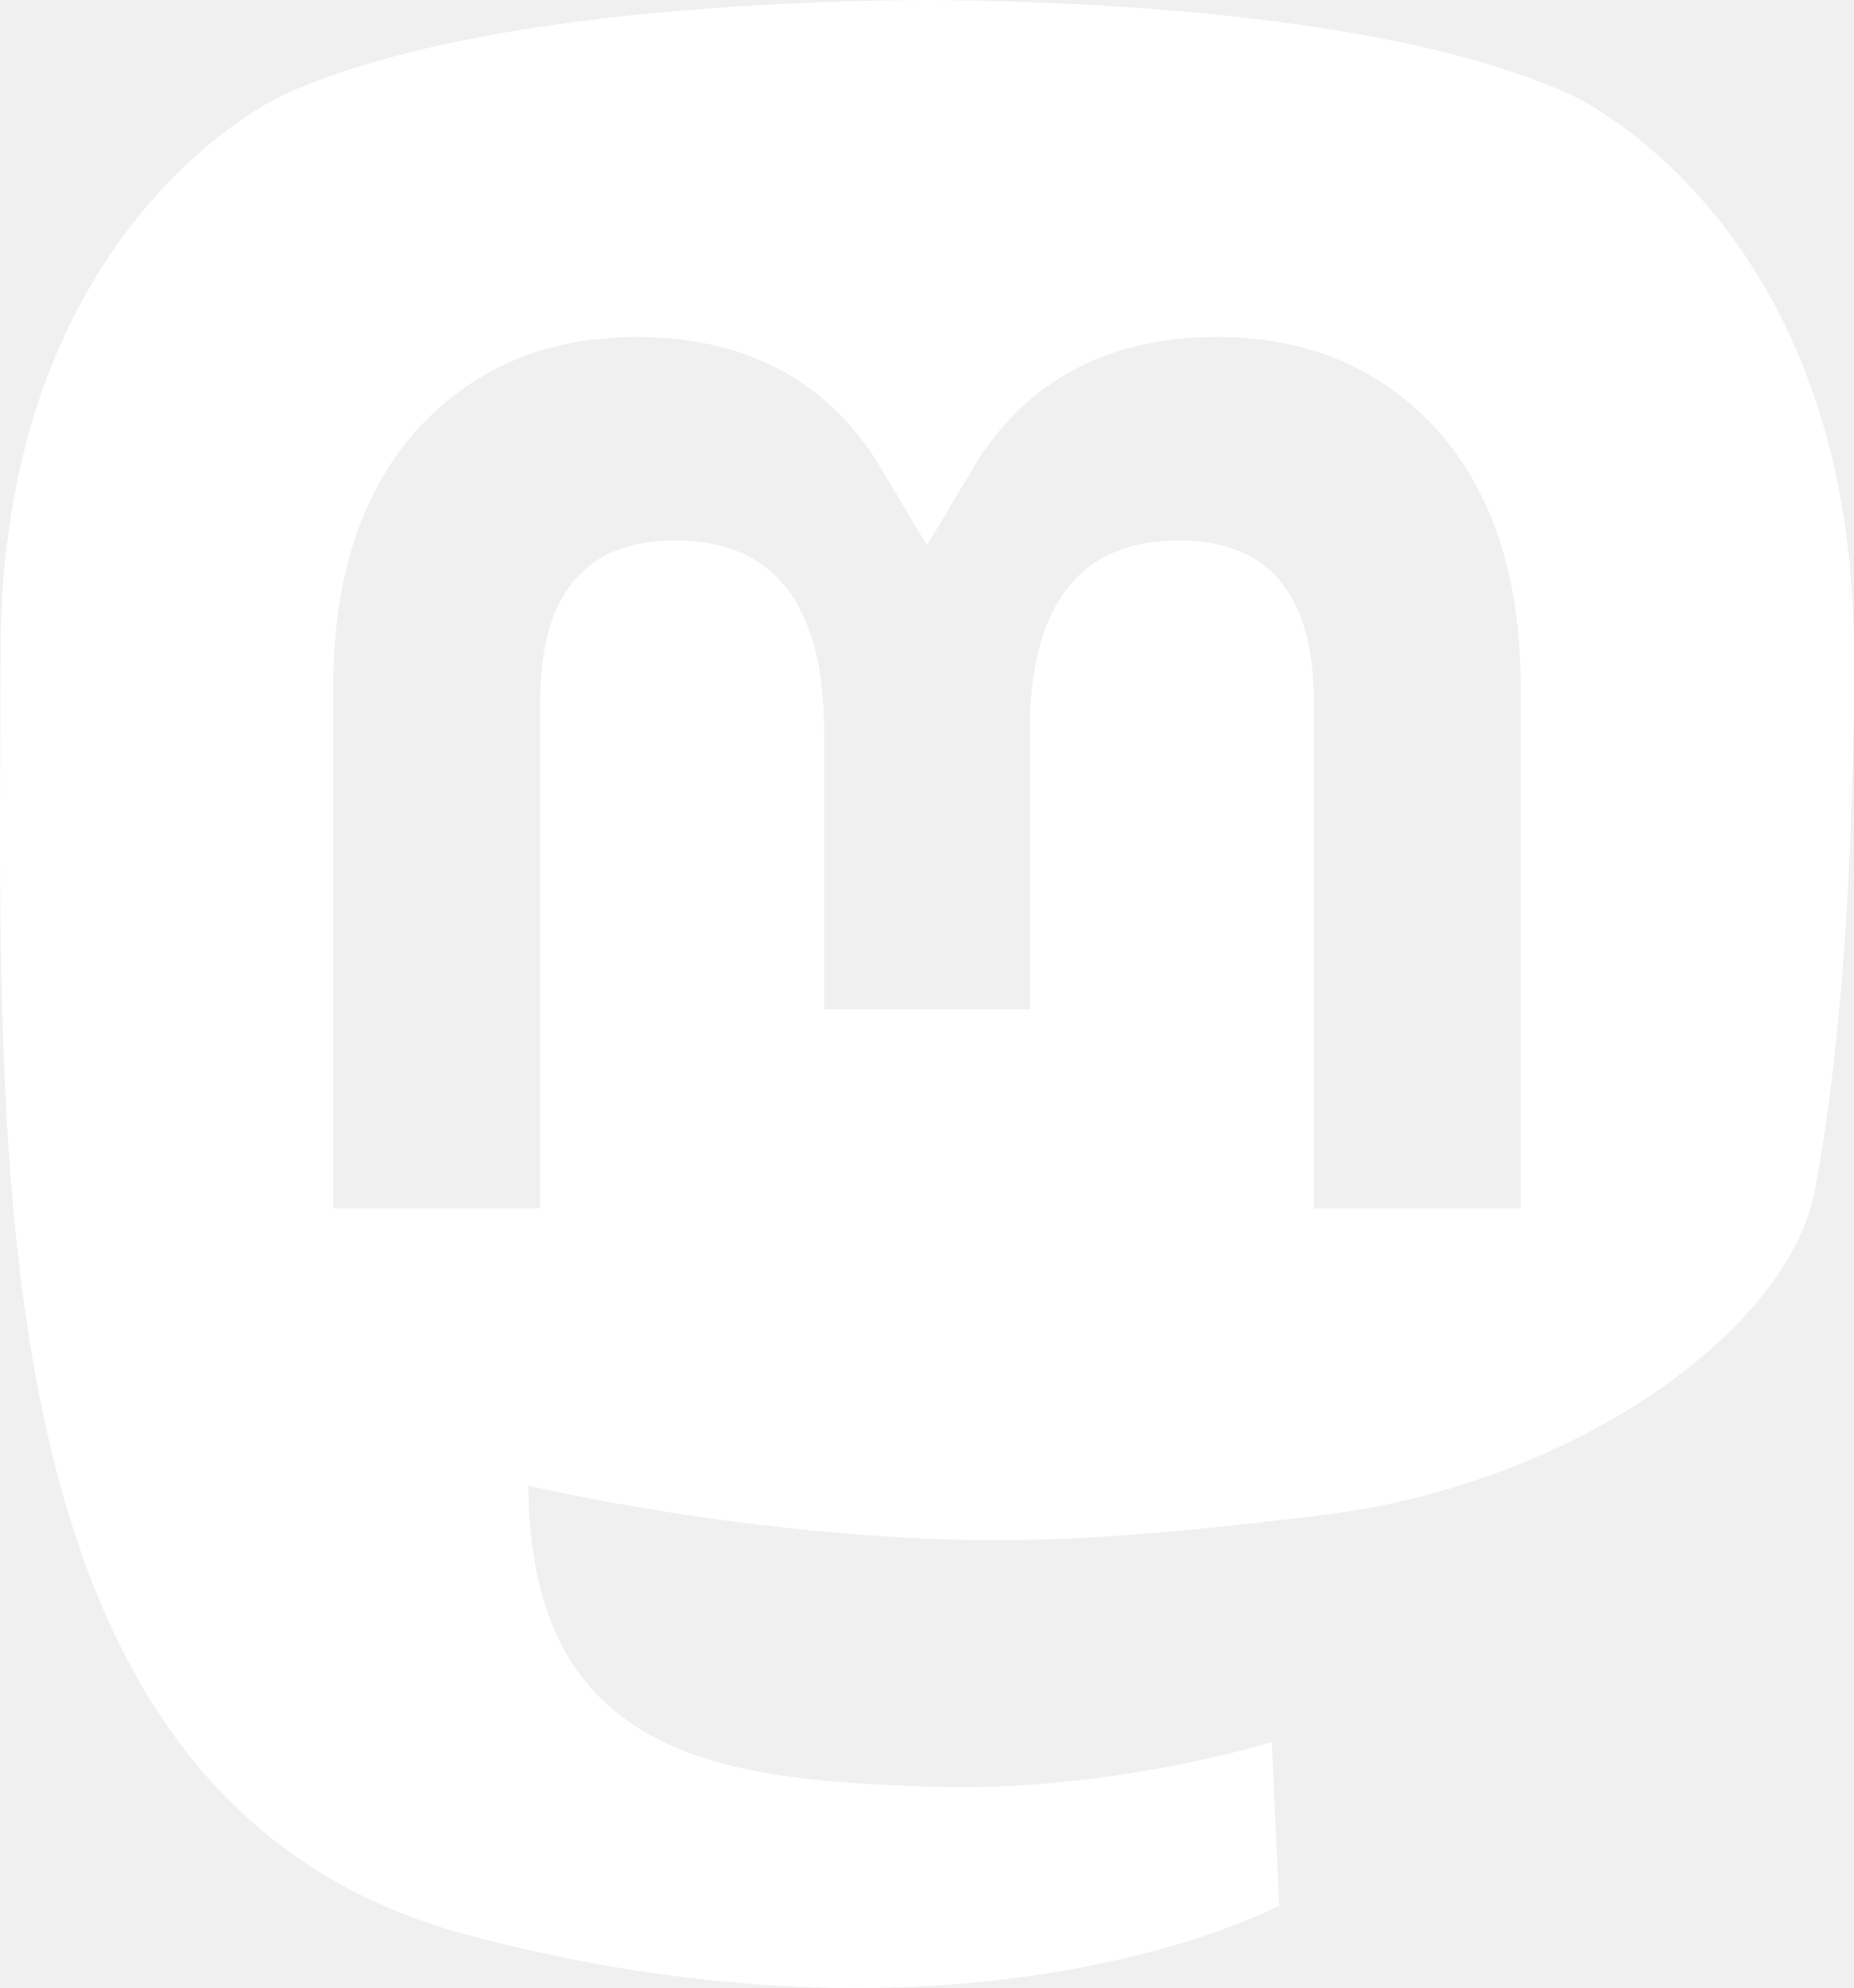
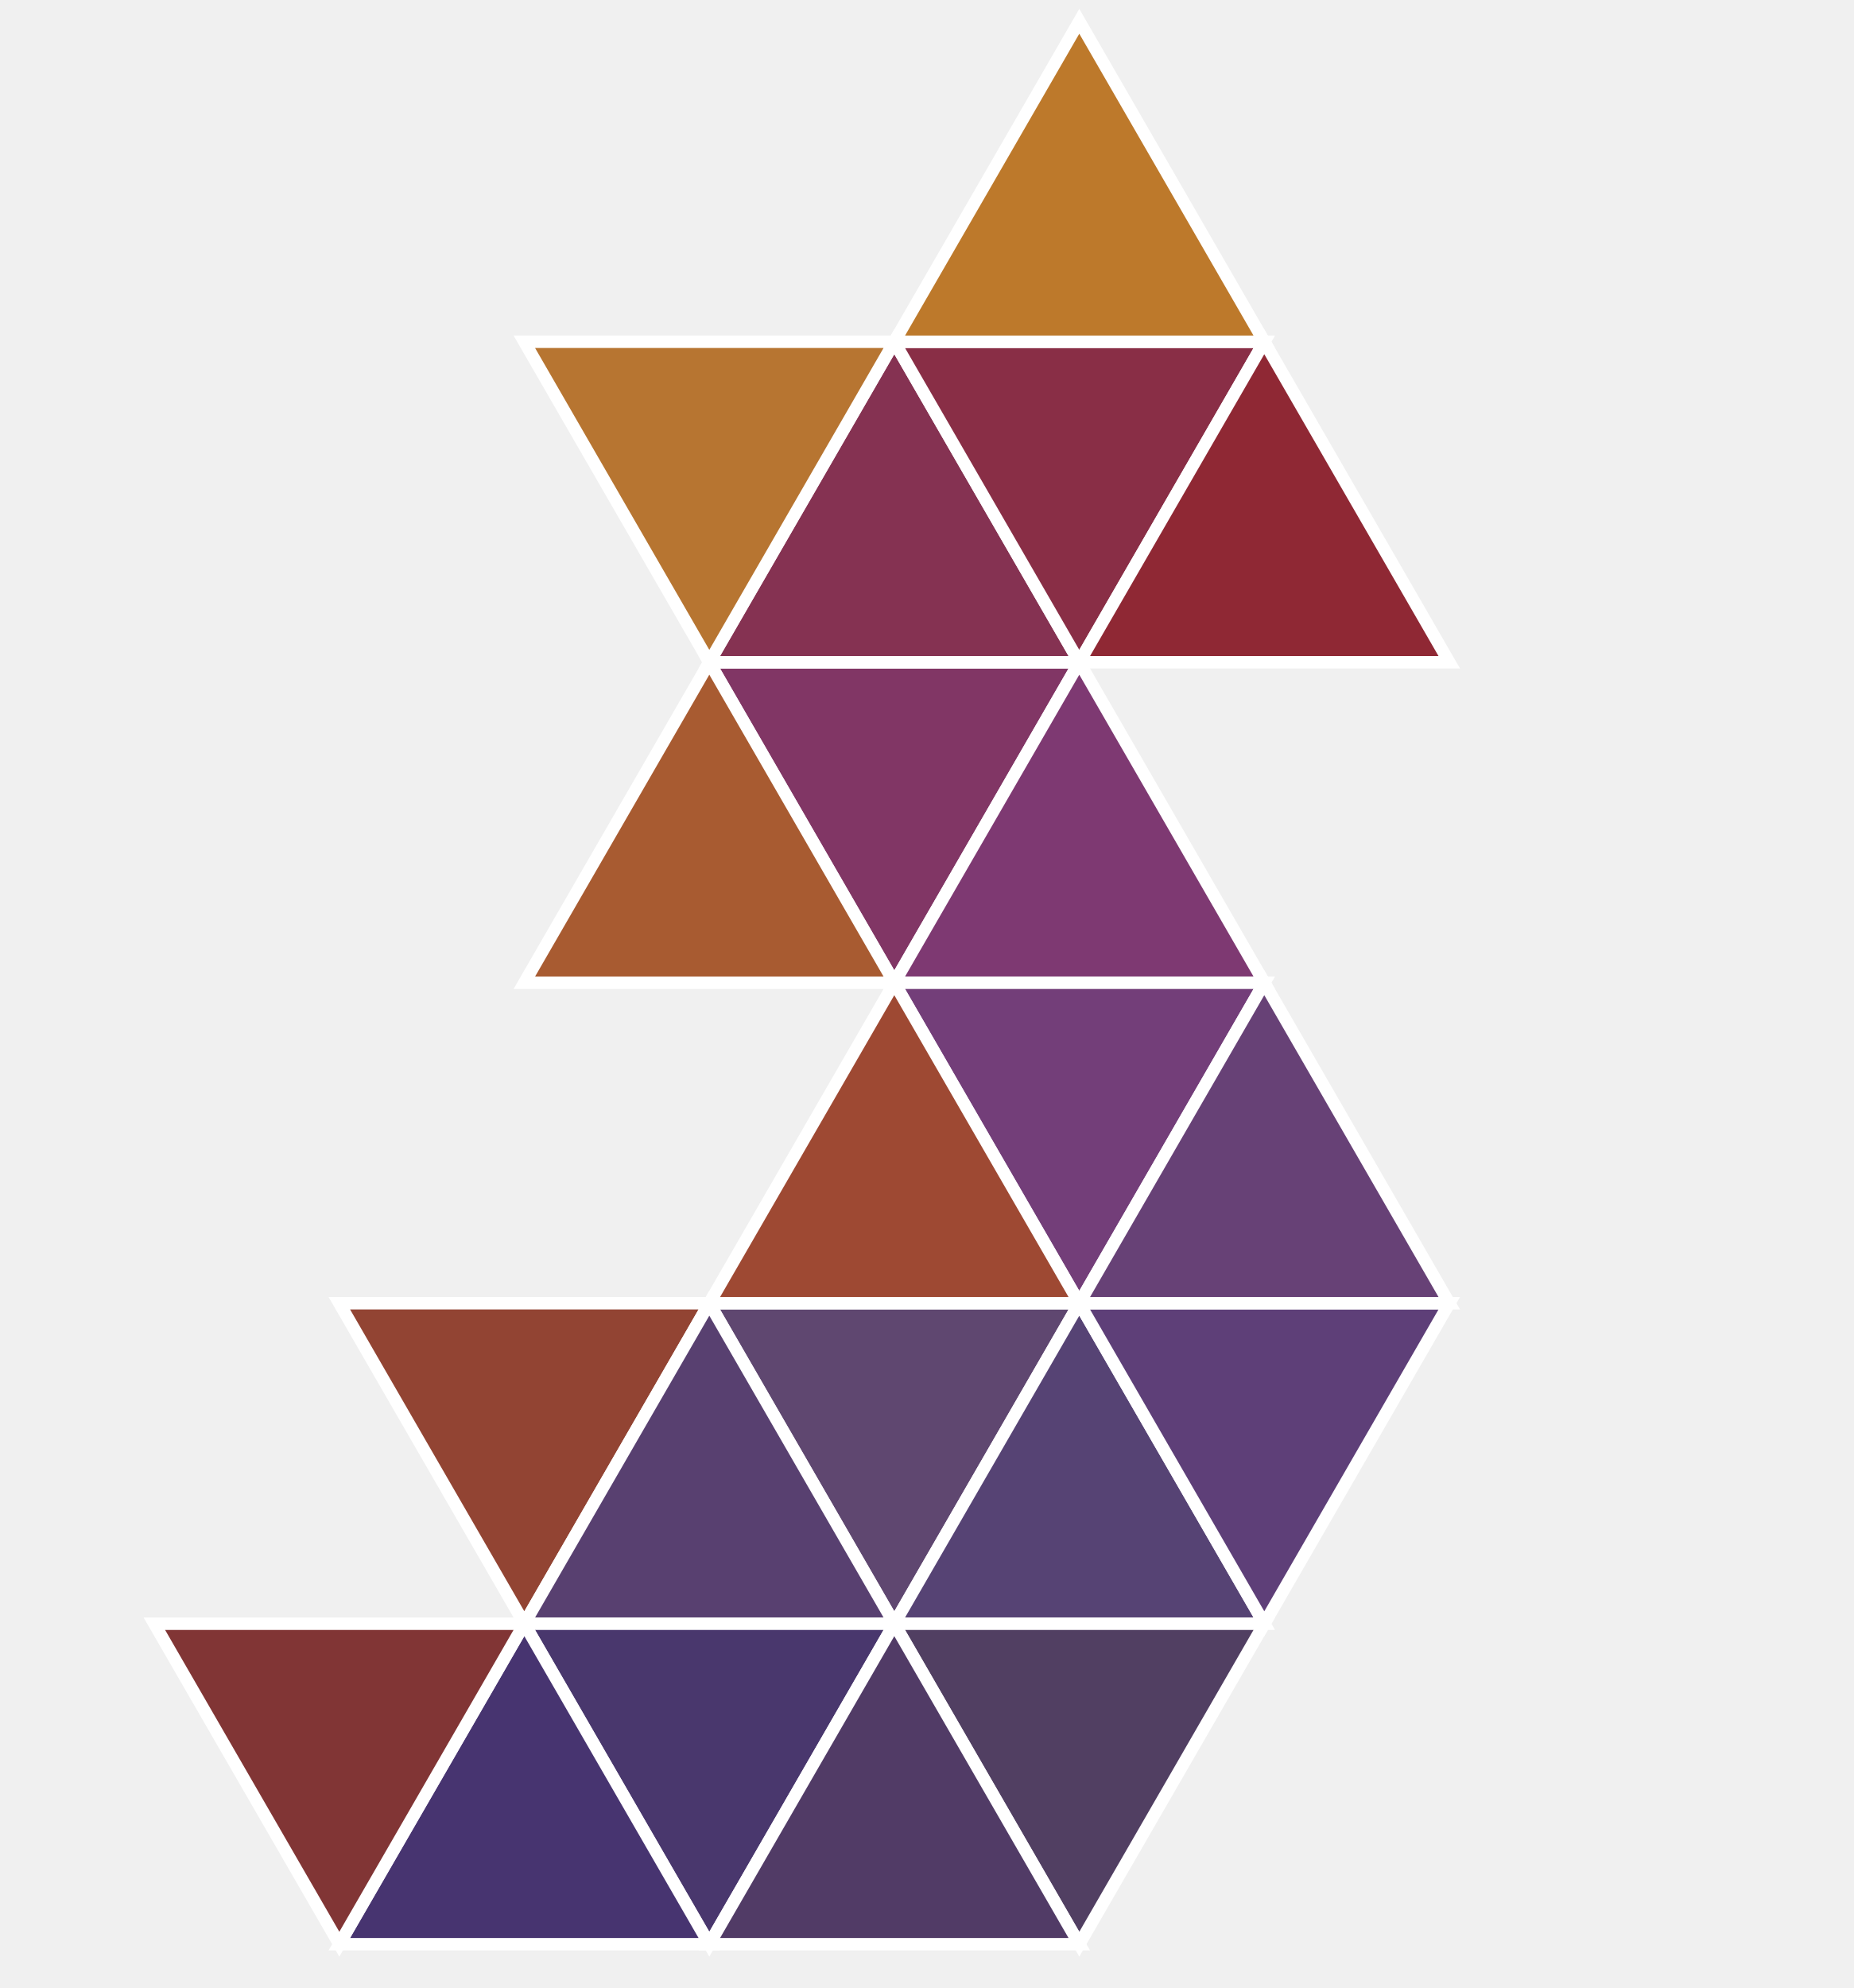
- <svg xmlns="http://www.w3.org/2000/svg" viewBox="0 0 216.414 232.01">
-   <path d="M107.865 0C78.204.242 49.672 3.454 33.045 11.09c0 0-32.977 14.752-32.977 65.082 0 11.525-.224 25.306.141 39.92 1.198 49.22 9.024 97.728 54.531 109.773 20.983 5.554 38.997 6.715 53.506 5.918 26.311-1.459 41.082-9.389 41.082-9.389l-.869-19.09s-18.802 5.928-39.918 5.205c-20.921-.718-43.007-2.255-46.391-27.941-.312-2.256-.469-4.669-.469-7.203 0 0 20.537 5.02 46.564 6.213 15.915.73 30.839-.933 45.998-2.742 29.07-3.471 54.381-21.382 57.562-37.748 5.013-25.781 4.6-62.916 4.6-62.916 0-50.33-32.975-65.082-32.975-65.082C166.805 3.454 138.255.242 108.594 0h-.729zM74.297 39.326c12.355 0 21.71 4.749 27.896 14.248l6.014 10.08 6.016-10.08c6.185-9.499 15.54-14.248 27.896-14.248 10.678 0 19.282 3.754 25.852 11.076 6.369 7.322 9.539 17.219 9.539 29.674v60.941h-24.145V81.869c0-12.469-5.245-18.799-15.738-18.799-11.602 0-17.418 7.509-17.418 22.354v32.375H96.207V85.424c0-14.845-5.815-22.354-17.418-22.354-10.494 0-15.74 6.33-15.74 18.799v59.148H38.904V80.076c0-12.455 3.171-22.351 9.541-29.674 6.569-7.322 15.173-11.076 25.852-11.076z" fill="#fff" />
+ <svg xmlns="http://www.w3.org/2000/svg" width="61.077mm" height="65.478mm" viewBox="0 0 216.414 232.01" version="1.1" id="svg6">
+   <defs id="defs10" />
+   <path style="fill:#813665;fill-opacity:1;stroke:#ffffff;stroke-width:1.45;stroke-miterlimit:4;stroke-dasharray:none;stroke-opacity:1" id="path4512-36" d="M 104.392,114.692 93.595,95.991 82.798,77.29 l 21.594,-4e-6 21.594,2e-6 -10.797,18.701 z" />
+   <path style="fill:#7e3972;fill-opacity:1;stroke:#ffffff;stroke-width:1.45;stroke-miterlimit:4;stroke-dasharray:none;stroke-opacity:1" id="path4512-1" d="m 125.986,-77.29 -10.797,-18.701 -10.797,-18.701 21.594,0 21.594,0 -10.797,18.701 z" transform="scale(1,-1)" />
+   <path style="fill:#853252;fill-opacity:1;stroke:#ffffff;stroke-width:1.45;stroke-miterlimit:4;stroke-dasharray:none;stroke-opacity:1" id="path4512-1-9" d="m 104.392,-39.888 -10.797,-18.701 -10.797,-18.701 21.594,-5e-6 21.594,3e-6 -10.797,18.701 z" transform="scale(1,-1)" />
+   <path style="fill:#733e79;fill-opacity:1;stroke:#ffffff;stroke-width:1.45;stroke-miterlimit:4;stroke-dasharray:none;stroke-opacity:1" id="path4512-0" d="m 125.986,152.094 -10.797,-18.701 -10.797,-18.701 21.594,0 21.594,0 -10.797,18.701 z" />
+   <path style="fill:#5f4770;fill-opacity:1;stroke:#ffffff;stroke-width:1.45;stroke-miterlimit:4;stroke-dasharray:none;stroke-opacity:1" id="path4512-0-6" d="m 104.392,189.497 -10.797,-18.701 -10.797,-18.701 21.594,-1e-5 21.594,1e-5 -10.797,18.701 z" />
+   <path style="fill:#892e46;fill-opacity:1;stroke:#ffffff;stroke-width:1.45;stroke-miterlimit:4;stroke-dasharray:none;stroke-opacity:1" id="path4512-7-7" d="m 125.986,77.29 -10.797,-18.701 -10.797,-18.701 21.594,-5e-6 21.594,4e-6 -10.797,18.701 z" />
+   <path style="fill:#bd792b;fill-opacity:1;stroke:#ffffff;stroke-width:1.45;stroke-miterlimit:4;stroke-dasharray:none;stroke-opacity:1" id="path4512-1-9-7" d="m 125.986,-2.486 -10.797,-18.701 -10.797,-18.701 21.594,-4e-6 21.594,3e-6 -10.797,18.701 z" transform="scale(1,-1)" />
+   <path style="fill:#b77531;fill-opacity:1;stroke:#ffffff;stroke-width:1.45;stroke-miterlimit:4;stroke-dasharray:none;stroke-opacity:1" id="path4512-7-4" d="M 82.798,77.29 72.001,58.589 61.204,39.888 l 21.594,-5e-6 21.594,4e-6 -10.797,18.701 z" />
+   <path style="fill:#a85b31;fill-opacity:1;stroke:#ffffff;stroke-width:1.45;stroke-miterlimit:4;stroke-dasharray:none;stroke-opacity:1" id="path4512-7-0" d="m 82.798,-77.29 -10.797,-18.701 -10.797,-18.701 21.594,-1e-5 21.594,1e-5 -10.797,18.701 z" transform="scale(1,-1)" />
+   <path style="fill:#564374;fill-opacity:1;stroke:#ffffff;stroke-width:1.45;stroke-miterlimit:4;stroke-dasharray:none;stroke-opacity:1" id="path4512-1-5-4" d="m 125.986,-152.095 -10.797,-18.701 -10.797,-18.701 21.594,0 21.594,0 -10.797,18.701 z" transform="scale(1,-1)" />
+   <path style="fill:#8f2834;fill-opacity:1;stroke:#ffffff;stroke-width:1.45;stroke-miterlimit:4;stroke-dasharray:none;stroke-opacity:1" id="path4512-1-5-4-7" d="m 147.58,-39.888 -10.797,-18.701 -10.797,-18.701 21.594,-6e-6 21.594,5e-6 -10.797,18.701 z" transform="scale(1,-1)" />
+   <path style="fill:#924433;fill-opacity:1;stroke:#ffffff;stroke-width:1.45;stroke-miterlimit:4;stroke-dasharray:none;stroke-opacity:1" id="path4512-1-5-48" d="m 61.204,189.497 -10.797,-18.701 -10.797,-18.701 21.594,-1e-5 21.594,1e-5 -10.797,18.701 z" />
+   <path style="fill:#513f62;fill-opacity:1;stroke:#ffffff;stroke-width:1.45;stroke-miterlimit:4;stroke-dasharray:none;stroke-opacity:1" id="path4512-0-6-5" d="m 125.986,226.899 -10.797,-18.701 -10.797,-18.701 21.594,-10e-6 21.594,0 -10.797,18.701 z" />
+   <path style="fill:#5e3f78;fill-opacity:1;stroke:#ffffff;stroke-width:1.45;stroke-miterlimit:4;stroke-dasharray:none;stroke-opacity:1" id="path4512-0-8" d="m 147.58,189.497 -10.797,-18.701 -10.797,-18.701 21.594,-1e-5 21.594,1e-5 -10.797,18.701 z" />
+   <path style="fill:#674176;fill-opacity:1;stroke:#ffffff;stroke-width:1.45;stroke-miterlimit:4;stroke-dasharray:none;stroke-opacity:1" id="path4512-1-5-2" d="m 147.58,-114.692 -10.797,-18.701 -10.797,-18.701 21.594,-1e-5 21.594,1e-5 -10.797,18.701 z" transform="scale(1,-1)" />
+   <path style="fill:#584070;fill-opacity:1;stroke:#ffffff;stroke-width:1.45;stroke-miterlimit:4;stroke-dasharray:none;stroke-opacity:1" id="path4512-0-6-0" d="m 82.798,-152.094 -10.797,-18.701 -10.797,-18.701 21.594,-10e-6 21.594,10e-6 -10.797,18.701 z" transform="scale(1,-1)" />
+   <path style="fill:#49376d;fill-opacity:1;stroke:#ffffff;stroke-width:1.45;stroke-miterlimit:4;stroke-dasharray:none;stroke-opacity:1" id="path4512-0-6-6" d="m 82.798,226.899 -10.797,-18.701 -10.797,-18.701 21.594,-1e-5 21.594,1e-5 -10.797,18.701 z" />
+   <path style="fill:#513b66;fill-opacity:1;stroke:#ffffff;stroke-width:1.45;stroke-miterlimit:4;stroke-dasharray:none;stroke-opacity:1" id="path4512-0-6-0-6" d="m 104.392,-189.497 -10.797,-18.701 -10.797,-18.701 21.594,-10e-6 21.594,10e-6 -10.797,18.701 z" transform="scale(1,-1)" />
+   <path style="fill:#9e4933;fill-opacity:1;stroke:#ffffff;stroke-width:1.45;stroke-miterlimit:4;stroke-dasharray:none;stroke-opacity:1" id="path4512-7-0-4" d="m 104.392,-114.692 -10.797,-18.701 -10.797,-18.701 21.594,-1e-5 21.594,1e-5 -10.797,18.701 z" transform="scale(1,-1)" />
+   <path style="fill:#473470;fill-opacity:1;stroke:#ffffff;stroke-width:1.45;stroke-miterlimit:4;stroke-dasharray:none;stroke-opacity:1" id="path4512-0-6-0-6-2" d="m 61.204,-189.497 -10.797,-18.701 -10.797,-18.701 21.594,-1e-5 21.594,0 -10.797,18.701 z" transform="scale(1,-1)" />
+   <path style="fill:#813535;fill-opacity:1;stroke:#ffffff;stroke-width:1.45;stroke-miterlimit:4;stroke-dasharray:none;stroke-opacity:1" id="path4512-1-5-48-8" d="m 39.609,226.899 -10.797,-18.701 -10.797,-18.701 21.594,0 21.594,0 -10.797,18.701 z" />
</svg>
